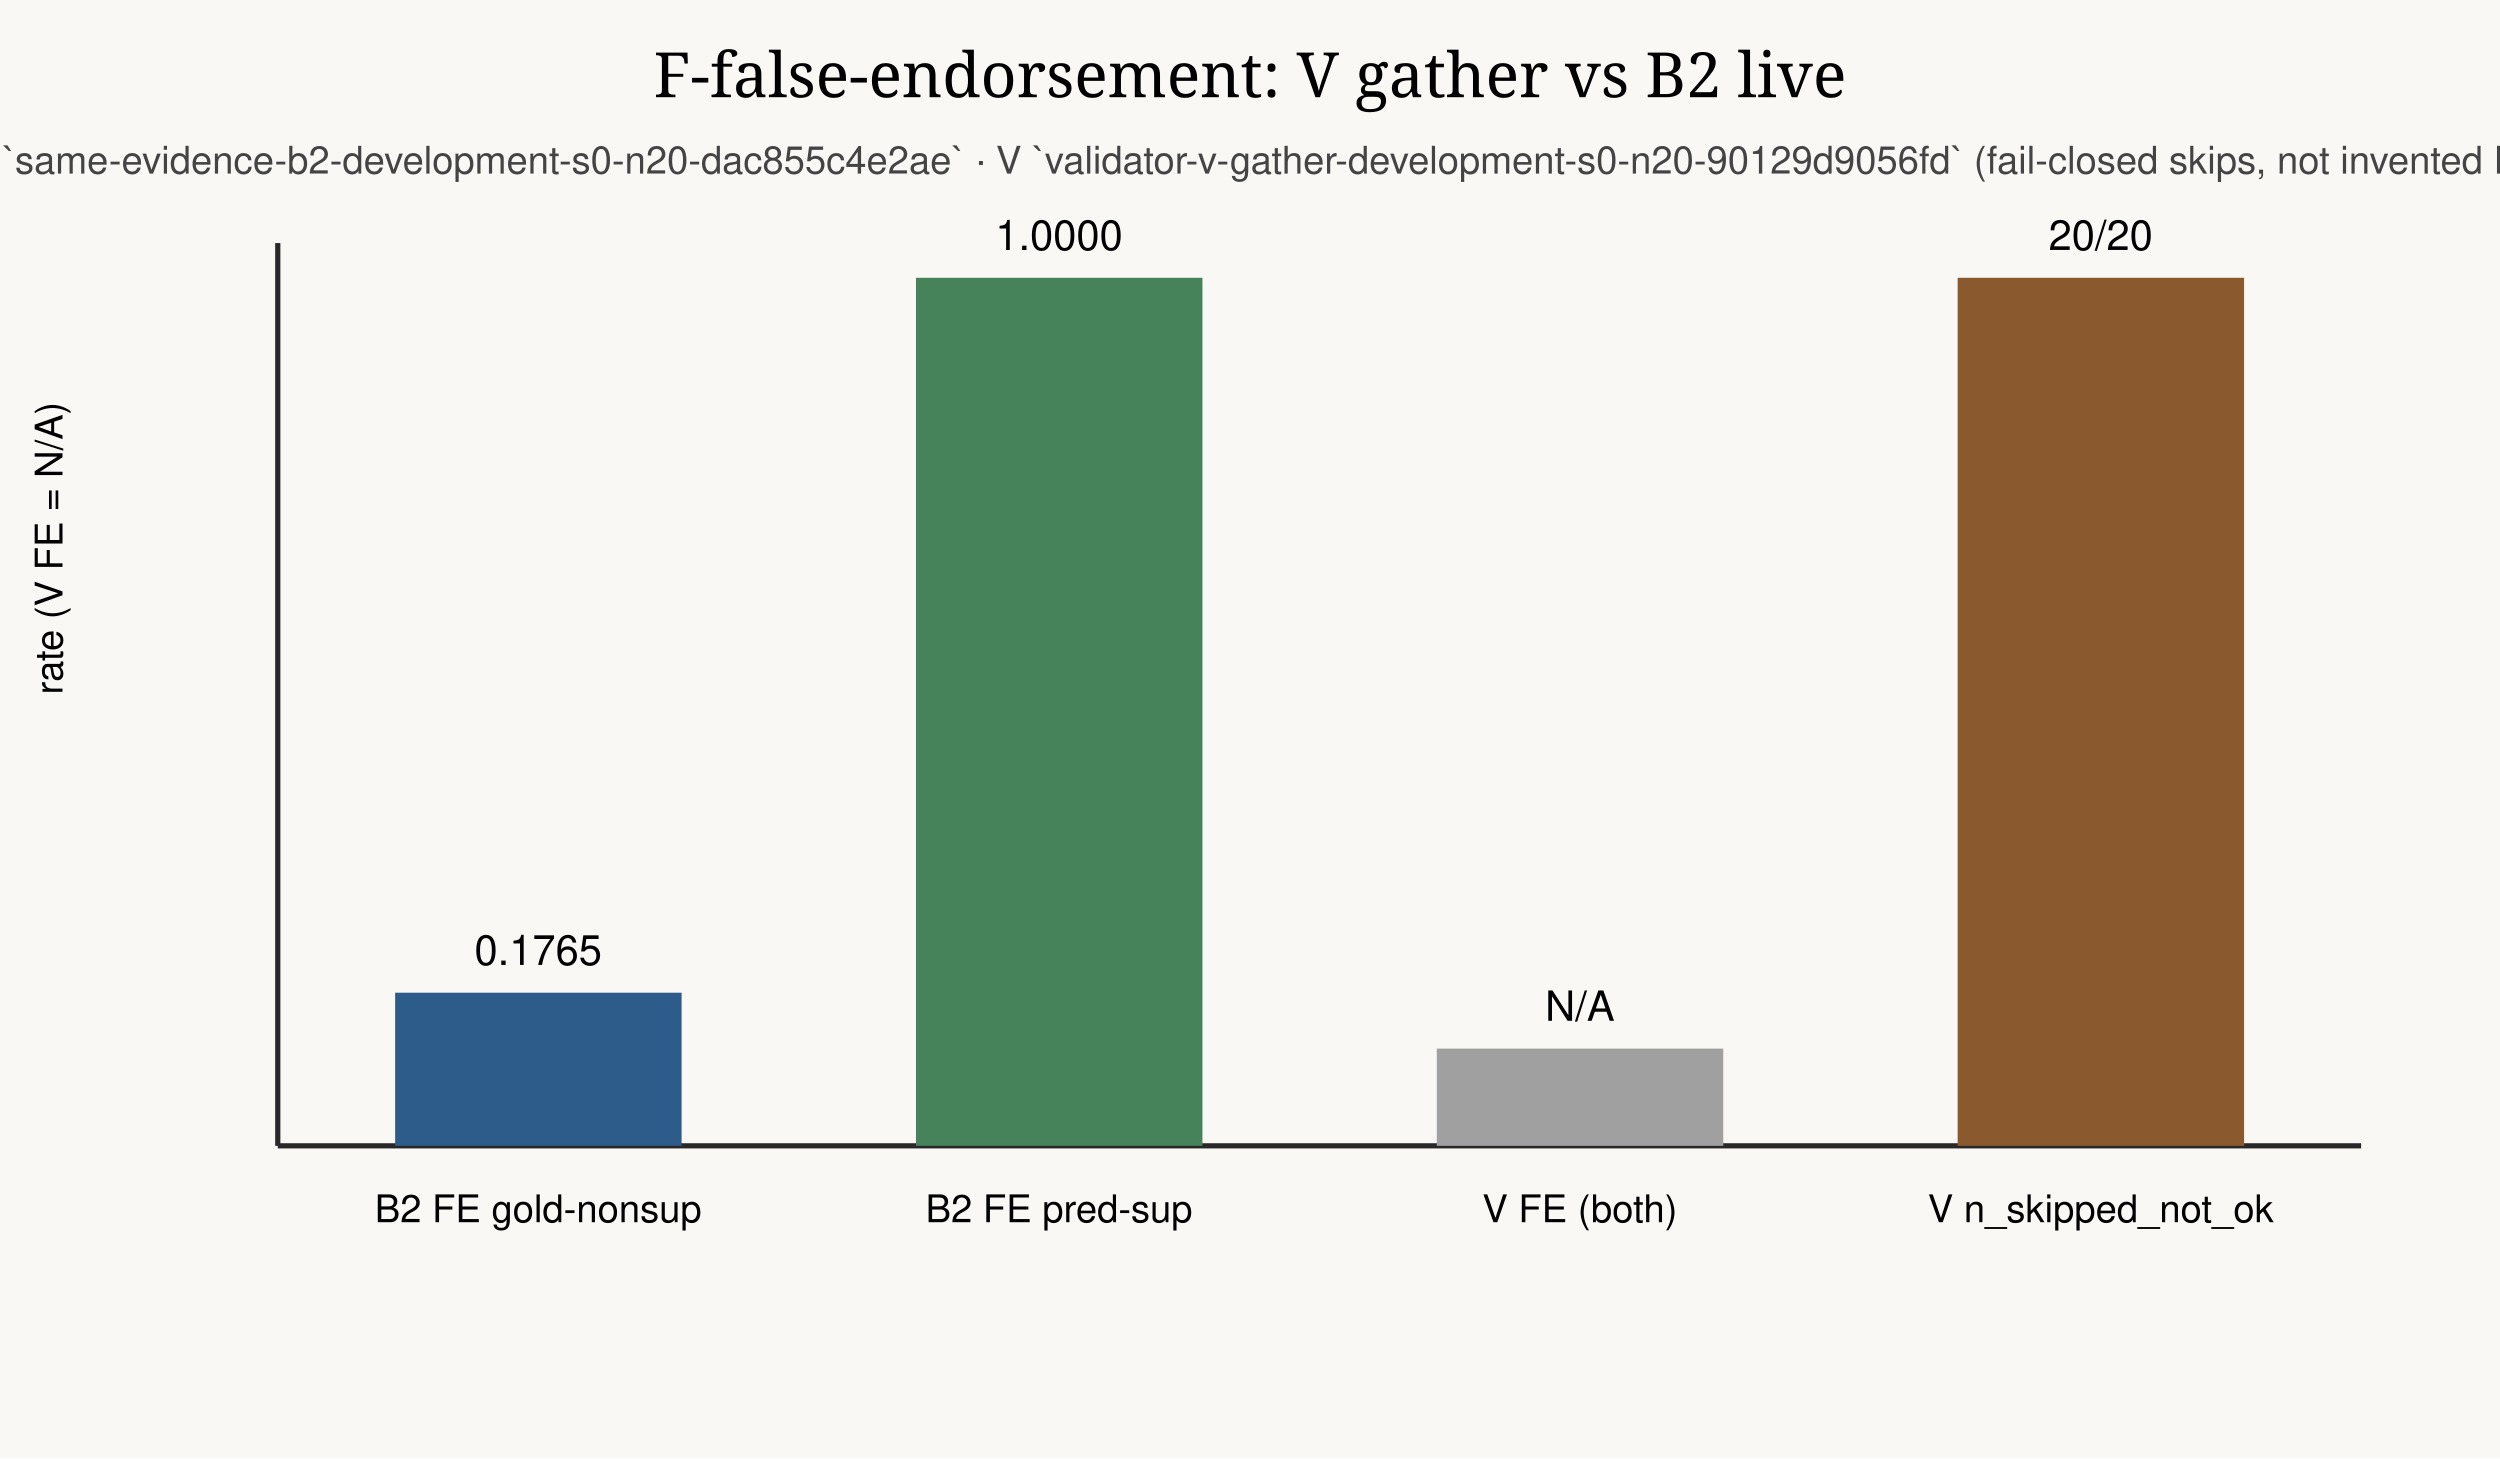
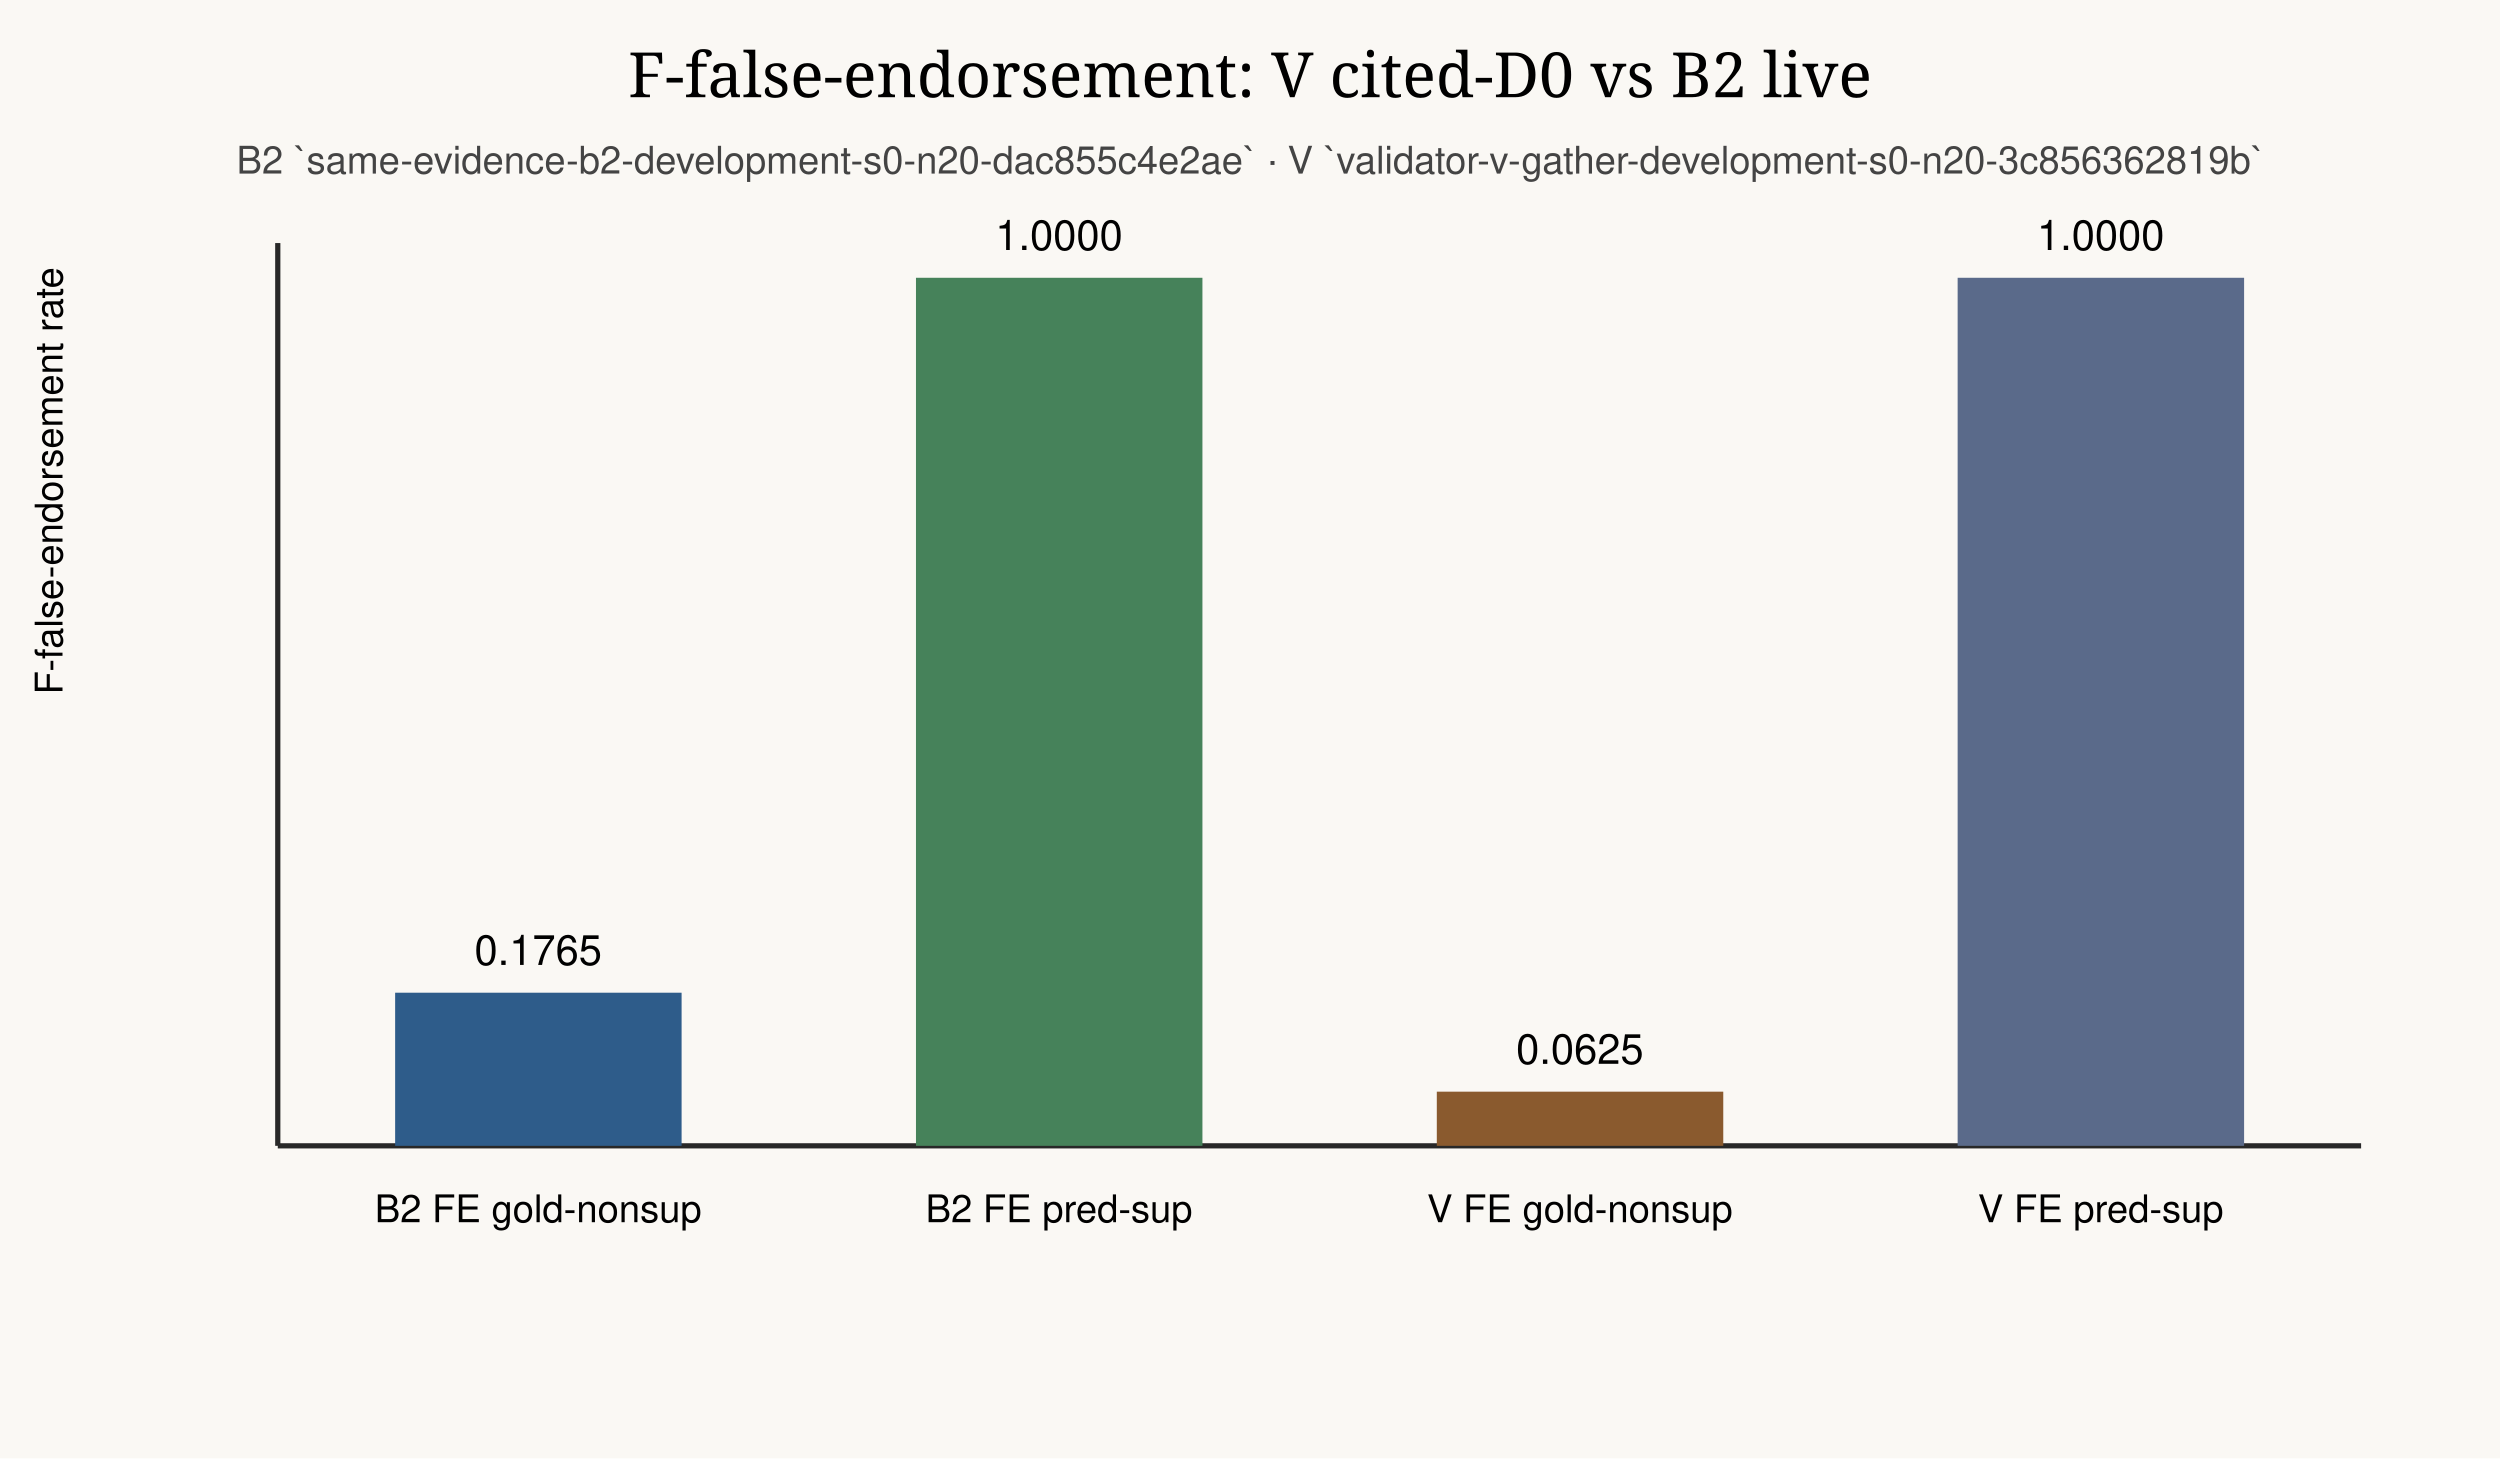
<svg xmlns="http://www.w3.org/2000/svg" width="720" height="420" viewBox="0 0 720 420">
  <rect width="100%" height="100%" fill="#faf8f4" />
-   <text x="360.0" y="28" text-anchor="middle" font-family="Georgia, serif" font-size="18">F-false-endorsement: V gather vs B2 live</text>
-   <text x="360.0" y="50" text-anchor="middle" font-family="Helvetica, Arial, sans-serif" font-size="11" fill="#444">B2 `same-evidence-b2-development-s0-n20-dac855c4e2ae` · V `validator-v-gather-development-s0-n20-90129d9056fd` (fail-closed skips, not invented FE)</text>
+   <text x="360.0" y="28" text-anchor="middle" font-family="Georgia, serif" font-size="18">F-false-endorsement: V cited-D0 vs B2 live</text>
+   <text x="360.0" y="50" text-anchor="middle" font-family="Helvetica, Arial, sans-serif" font-size="11" fill="#444">B2 `same-evidence-b2-development-s0-n20-dac855c4e2ae` · V `validator-v-gather-development-s0-n20-3c856362819b`</text>
  <line x1="80" y1="70" x2="80" y2="330" stroke="#282828" stroke-width="1.5" />
  <line x1="80" y1="330" x2="680" y2="330" stroke="#282828" stroke-width="1.5" />
-   <text x="18" y="200.0" transform="rotate(-90 18 200.0)" font-family="Helvetica, Arial, sans-serif" font-size="11">rate (V FE = N/A)</text>
+   <text x="18" y="200.0" transform="rotate(-90 18 200.0)" font-family="Helvetica, Arial, sans-serif" font-size="11">F-false-endorsement rate</text>
  <rect x="113.8" y="285.9" width="82.5" height="44.1" fill="#2e5c8a" />
  <text x="155.0" y="277.9" text-anchor="middle" font-family="Helvetica, Arial, sans-serif" font-size="12">0.1765</text>
  <text x="155.0" y="352.0" text-anchor="middle" font-family="Helvetica, Arial, sans-serif" font-size="11">B2 FE gold-nonsup</text>
  <rect x="263.8" y="80.0" width="82.5" height="250.0" fill="#46825a" />
  <text x="305.0" y="72.0" text-anchor="middle" font-family="Helvetica, Arial, sans-serif" font-size="12">1.0000</text>
  <text x="305.0" y="352.0" text-anchor="middle" font-family="Helvetica, Arial, sans-serif" font-size="11">B2 FE pred-sup</text>
-   <rect x="413.8" y="302.0" width="82.5" height="28.0" fill="#a0a0a0" />
-   <text x="455.0" y="294.0" text-anchor="middle" font-family="Helvetica, Arial, sans-serif" font-size="12">N/A</text>
-   <text x="455.0" y="352.0" text-anchor="middle" font-family="Helvetica, Arial, sans-serif" font-size="11">V FE (both)</text>
-   <rect x="563.8" y="80.0" width="82.5" height="250.0" fill="#8a5a2e" />
-   <text x="605.0" y="72.0" text-anchor="middle" font-family="Helvetica, Arial, sans-serif" font-size="12">20/20</text>
-   <text x="605.0" y="352.0" text-anchor="middle" font-family="Helvetica, Arial, sans-serif" font-size="11">V n_skipped_not_ok</text>
+   <rect x="413.8" y="314.4" width="82.5" height="15.6" fill="#8a5a2e" />
+   <text x="455.0" y="306.4" text-anchor="middle" font-family="Helvetica, Arial, sans-serif" font-size="12">0.0625</text>
+   <text x="455.0" y="352.0" text-anchor="middle" font-family="Helvetica, Arial, sans-serif" font-size="11">V FE gold-nonsup</text>
+   <rect x="563.8" y="80.0" width="82.5" height="250.0" fill="#5a6a8a" />
+   <text x="605.0" y="72.0" text-anchor="middle" font-family="Helvetica, Arial, sans-serif" font-size="12">1.0000</text>
+   <text x="605.0" y="352.0" text-anchor="middle" font-family="Helvetica, Arial, sans-serif" font-size="11">V FE pred-sup</text>
</svg>
